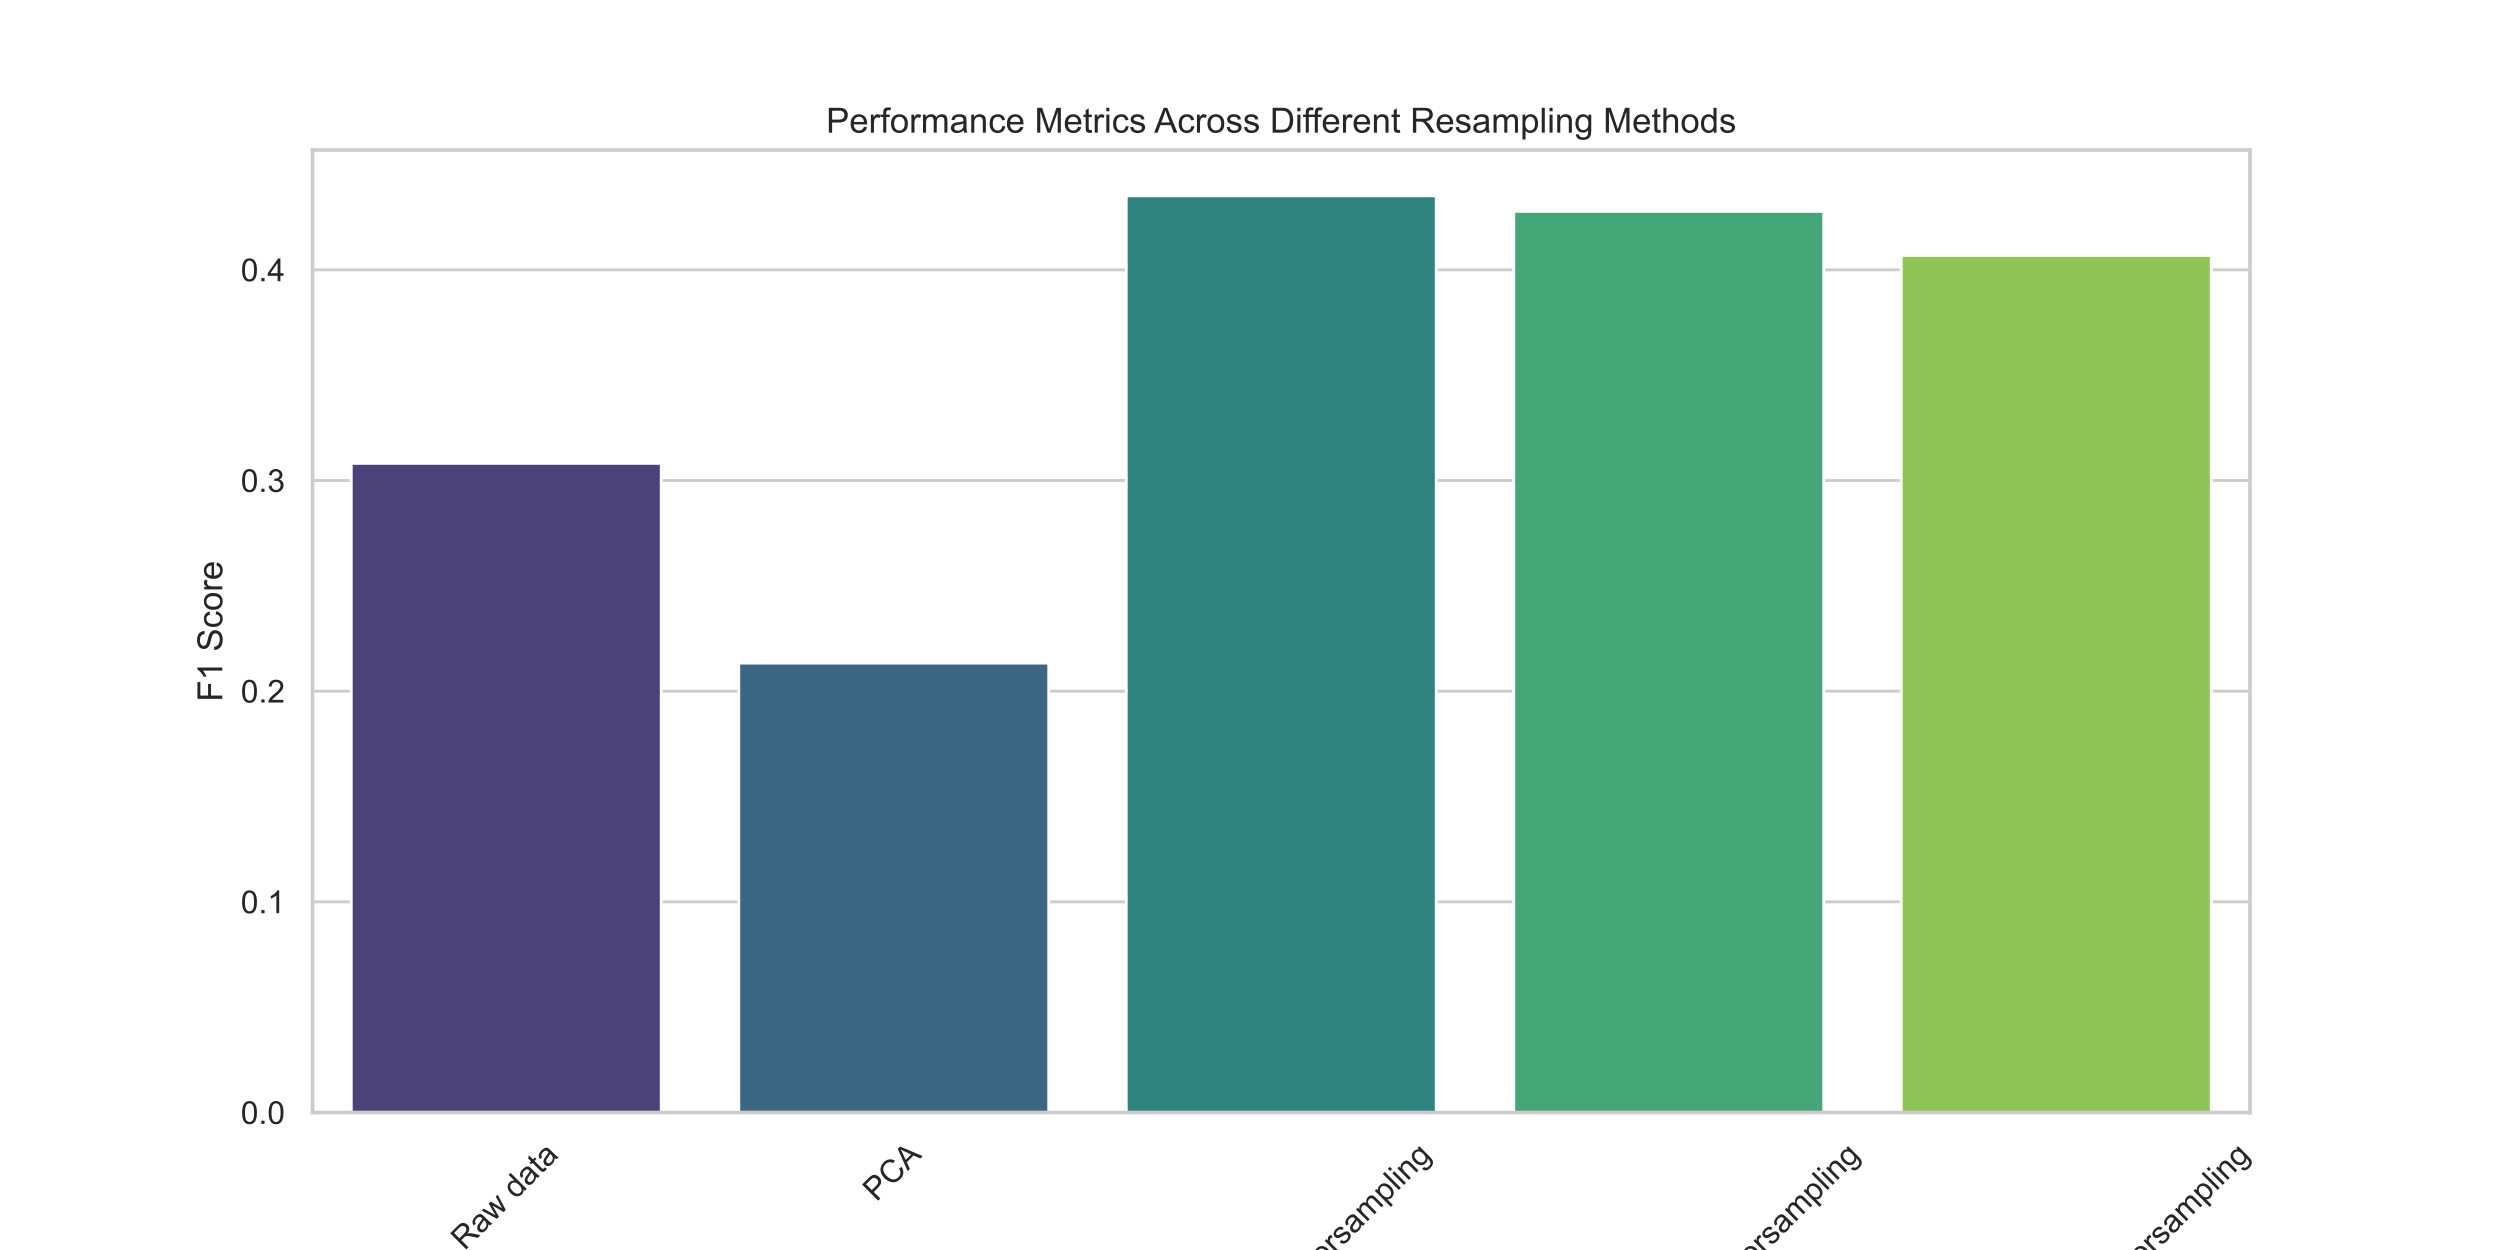
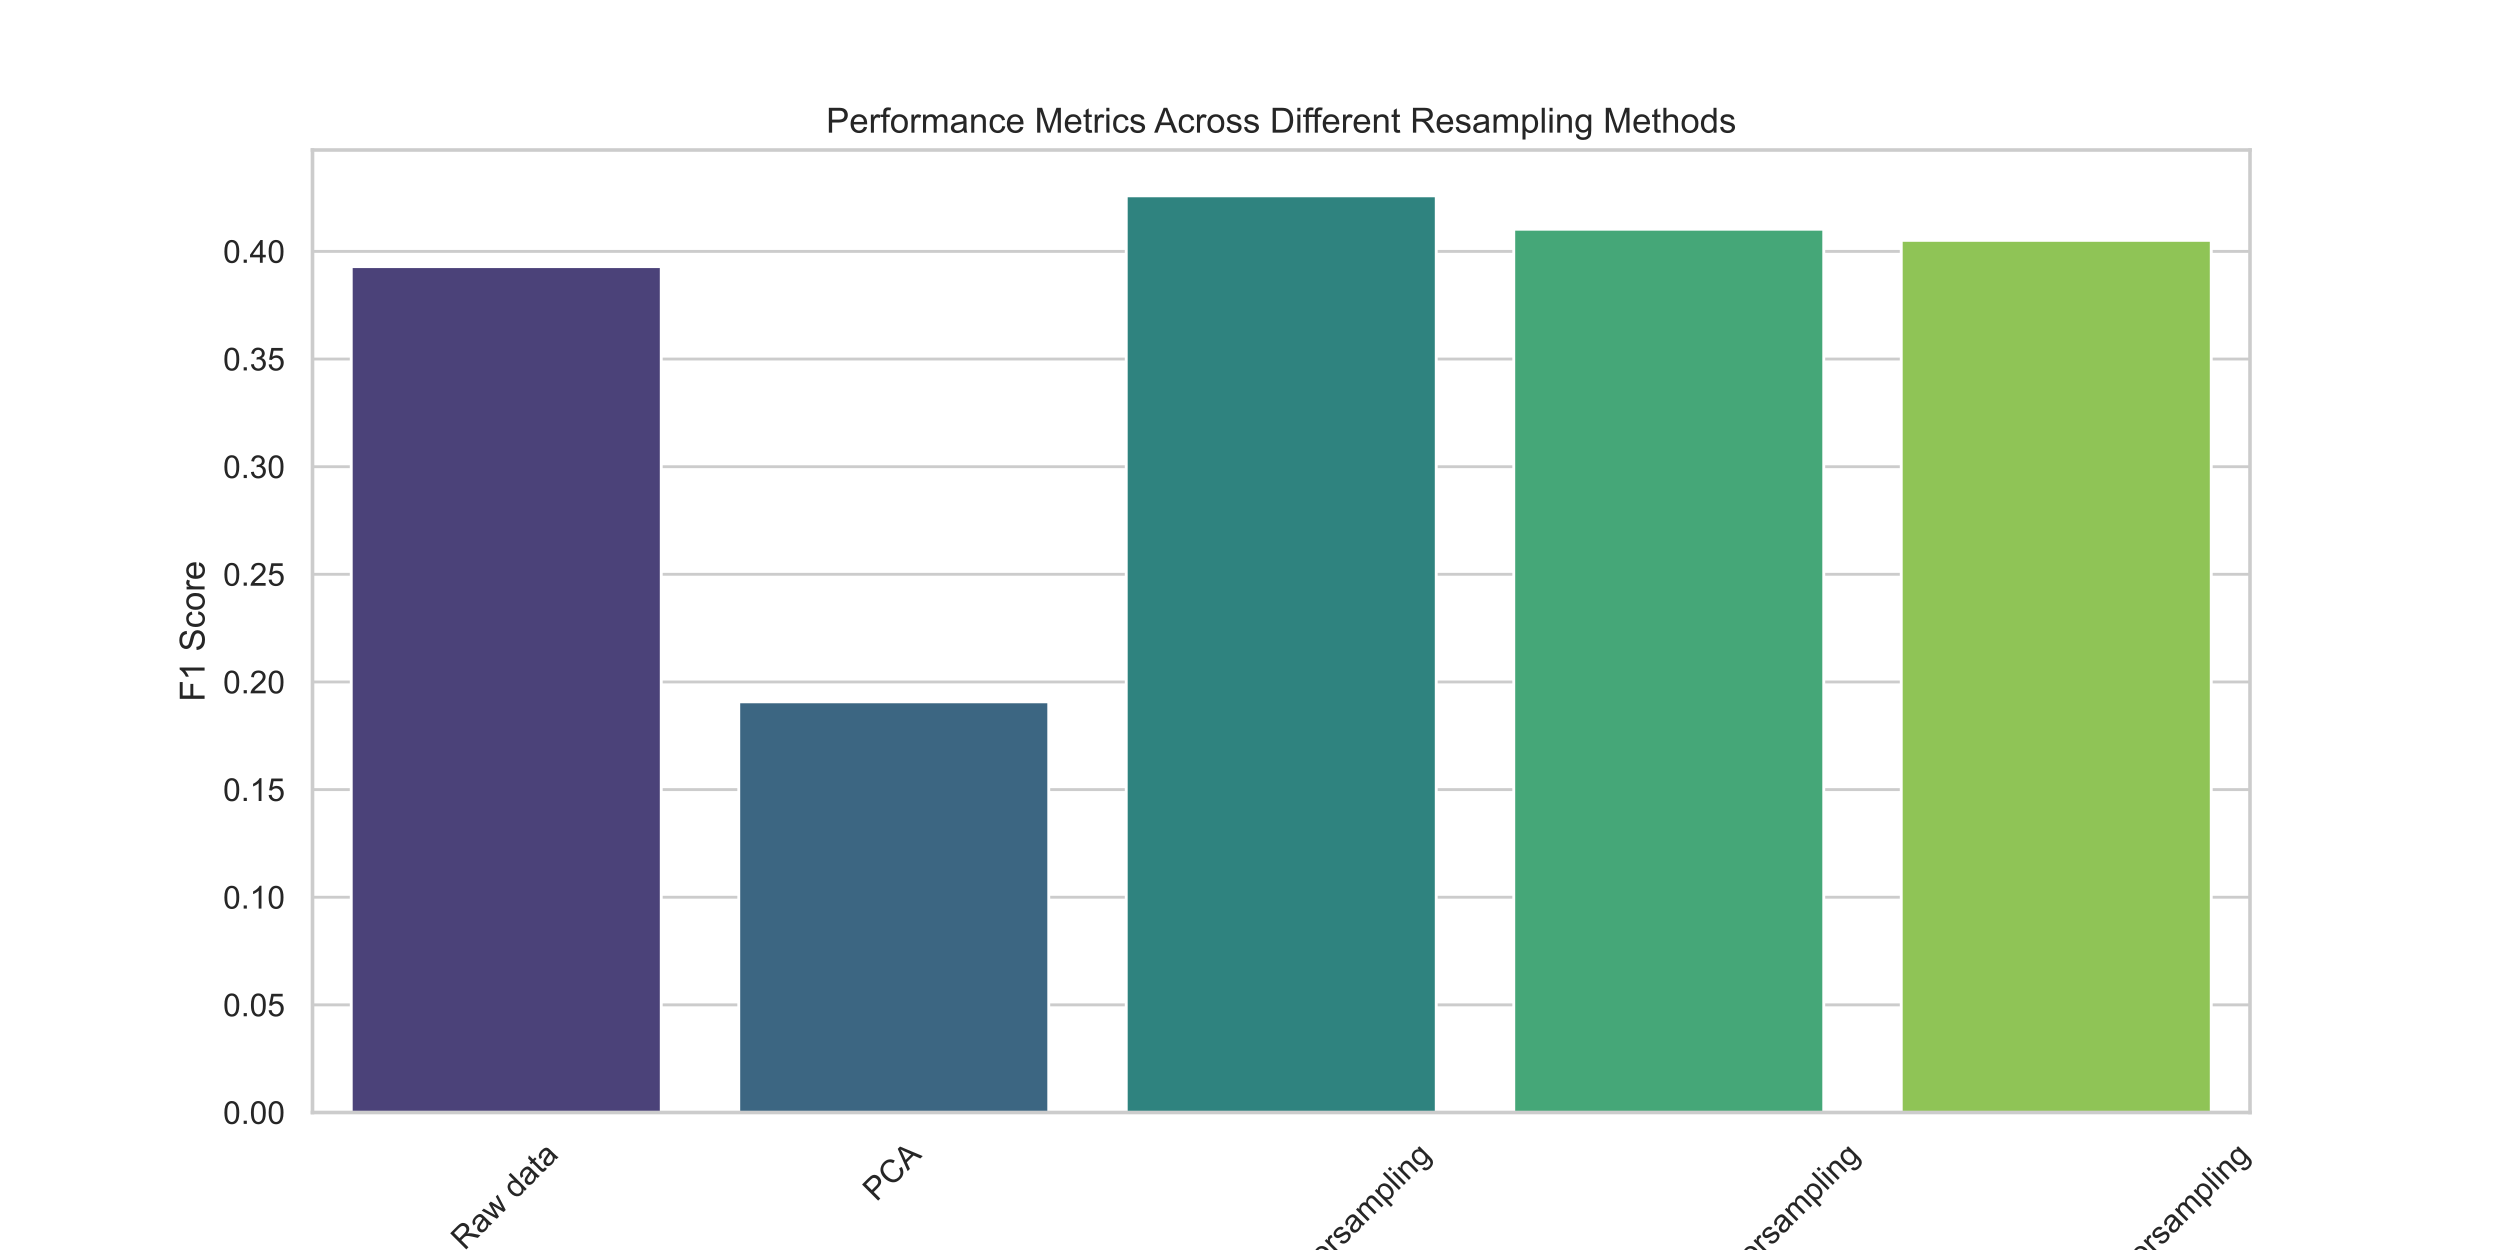
<svg xmlns="http://www.w3.org/2000/svg" xmlns:xlink="http://www.w3.org/1999/xlink" width="864pt" height="432pt" viewBox="0 0 864 432" version="1.1">
  <defs>
    <style type="text/css">*{stroke-linejoin: round; stroke-linecap: butt}</style>
  </defs>
  <g id="figure_1">
    <g id="patch_1">
      <path d="M 0 432  L 864 432  L 864 0  L 0 0  z " style="fill: #ffffff" />
    </g>
    <g id="axes_1">
      <g id="patch_2">
        <path d="M 108 384.48  L 777.6 384.48  L 777.6 51.84  L 108 51.84  z " style="fill: #ffffff" />
      </g>
      <g id="matplotlib.axis_1">
        <g id="xtick_1">
          <g id="text_1">
            <g style="fill: #262626" transform="translate(160.5418 432.4054) rotate(-45) scale(0.11 -0.11)">
              <defs>
                <path id="ArialMT-52" d="M 503 0  L 503 4581  L 2534 4581  Q 3147 4581 3465 4457  Q 3784 4334 3975 4021  Q 4166 3709 4166 3331  Q 4166 2844 3850 2509  Q 3534 2175 2875 2084  Q 3116 1969 3241 1856  Q 3506 1613 3744 1247  L 4541 0  L 3778 0  L 3172 953  Q 2906 1366 2734 1584  Q 2563 1803 2427 1890  Q 2291 1978 2150 2013  Q 2047 2034 1813 2034  L 1109 2034  L 1109 0  L 503 0  z M 1109 2559  L 2413 2559  Q 2828 2559 3062 2645  Q 3297 2731 3419 2920  Q 3541 3109 3541 3331  Q 3541 3656 3305 3865  Q 3069 4075 2559 4075  L 1109 4075  L 1109 2559  z " transform="scale(0.015625)" />
                <path id="ArialMT-61" d="M 2588 409  Q 2275 144 1986 34  Q 1697 -75 1366 -75  Q 819 -75 525 192  Q 231 459 231 875  Q 231 1119 342 1320  Q 453 1522 633 1644  Q 813 1766 1038 1828  Q 1203 1872 1538 1913  Q 2219 1994 2541 2106  Q 2544 2222 2544 2253  Q 2544 2597 2384 2738  Q 2169 2928 1744 2928  Q 1347 2928 1158 2789  Q 969 2650 878 2297  L 328 2372  Q 403 2725 575 2942  Q 747 3159 1072 3276  Q 1397 3394 1825 3394  Q 2250 3394 2515 3294  Q 2781 3194 2906 3042  Q 3031 2891 3081 2659  Q 3109 2516 3109 2141  L 3109 1391  Q 3109 606 3145 398  Q 3181 191 3288 0  L 2700 0  Q 2613 175 2588 409  z M 2541 1666  Q 2234 1541 1622 1453  Q 1275 1403 1131 1340  Q 988 1278 909 1158  Q 831 1038 831 891  Q 831 666 1001 516  Q 1172 366 1500 366  Q 1825 366 2078 508  Q 2331 650 2450 897  Q 2541 1088 2541 1459  L 2541 1666  z " transform="scale(0.015625)" />
                <path id="ArialMT-77" d="M 1034 0  L 19 3319  L 600 3319  L 1128 1403  L 1325 691  Q 1338 744 1497 1375  L 2025 3319  L 2603 3319  L 3100 1394  L 3266 759  L 3456 1400  L 4025 3319  L 4572 3319  L 3534 0  L 2950 0  L 2422 1988  L 2294 2553  L 1622 0  L 1034 0  z " transform="scale(0.015625)" />
                <path id="ArialMT-20" transform="scale(0.015625)" />
                <path id="ArialMT-64" d="M 2575 0  L 2575 419  Q 2259 -75 1647 -75  Q 1250 -75 917 144  Q 584 363 401 755  Q 219 1147 219 1656  Q 219 2153 384 2558  Q 550 2963 881 3178  Q 1213 3394 1622 3394  Q 1922 3394 2156 3267  Q 2391 3141 2538 2938  L 2538 4581  L 3097 4581  L 3097 0  L 2575 0  z M 797 1656  Q 797 1019 1065 703  Q 1334 388 1700 388  Q 2069 388 2326 689  Q 2584 991 2584 1609  Q 2584 2291 2321 2609  Q 2059 2928 1675 2928  Q 1300 2928 1048 2622  Q 797 2316 797 1656  z " transform="scale(0.015625)" />
                <path id="ArialMT-74" d="M 1650 503  L 1731 6  Q 1494 -44 1306 -44  Q 1000 -44 831 53  Q 663 150 594 308  Q 525 466 525 972  L 525 2881  L 113 2881  L 113 3319  L 525 3319  L 525 4141  L 1084 4478  L 1084 3319  L 1650 3319  L 1650 2881  L 1084 2881  L 1084 941  Q 1084 700 1114 631  Q 1144 563 1211 522  Q 1278 481 1403 481  Q 1497 481 1650 503  z " transform="scale(0.015625)" />
              </defs>
              <use xlink:href="#ArialMT-52" />
              <use xlink:href="#ArialMT-61" x="72.217" />
              <use xlink:href="#ArialMT-77" x="127.832" />
              <use xlink:href="#ArialMT-20" x="200.049" />
              <use xlink:href="#ArialMT-64" x="227.832" />
              <use xlink:href="#ArialMT-61" x="283.447" />
              <use xlink:href="#ArialMT-74" x="339.062" />
              <use xlink:href="#ArialMT-61" x="366.846" />
            </g>
          </g>
        </g>
        <g id="xtick_2">
          <g id="text_2">
            <g style="fill: #262626" transform="translate(302.8938 415.5413) rotate(-45) scale(0.11 -0.11)">
              <defs>
                <path id="ArialMT-50" d="M 494 0  L 494 4581  L 2222 4581  Q 2678 4581 2919 4538  Q 3256 4481 3484 4323  Q 3713 4166 3852 3881  Q 3991 3597 3991 3256  Q 3991 2672 3619 2267  Q 3247 1863 2275 1863  L 1100 1863  L 1100 0  L 494 0  z M 1100 2403  L 2284 2403  Q 2872 2403 3119 2622  Q 3366 2841 3366 3238  Q 3366 3525 3220 3729  Q 3075 3934 2838 4000  Q 2684 4041 2272 4041  L 1100 4041  L 1100 2403  z " transform="scale(0.015625)" />
                <path id="ArialMT-43" d="M 3763 1606  L 4369 1453  Q 4178 706 3683 314  Q 3188 -78 2472 -78  Q 1731 -78 1267 223  Q 803 525 561 1097  Q 319 1669 319 2325  Q 319 3041 592 3573  Q 866 4106 1370 4382  Q 1875 4659 2481 4659  Q 3169 4659 3637 4309  Q 4106 3959 4291 3325  L 3694 3184  Q 3534 3684 3231 3912  Q 2928 4141 2469 4141  Q 1941 4141 1586 3887  Q 1231 3634 1087 3207  Q 944 2781 944 2328  Q 944 1744 1114 1308  Q 1284 872 1643 656  Q 2003 441 2422 441  Q 2931 441 3284 734  Q 3638 1028 3763 1606  z " transform="scale(0.015625)" />
                <path id="ArialMT-41" d="M -9 0  L 1750 4581  L 2403 4581  L 4278 0  L 3588 0  L 3053 1388  L 1138 1388  L 634 0  L -9 0  z M 1313 1881  L 2866 1881  L 2388 3150  Q 2169 3728 2063 4100  Q 1975 3659 1816 3225  L 1313 1881  z " transform="scale(0.015625)" />
              </defs>
              <use xlink:href="#ArialMT-50" />
              <use xlink:href="#ArialMT-43" x="66.699" />
              <use xlink:href="#ArialMT-41" x="138.916" />
            </g>
          </g>
        </g>
        <g id="xtick_3">
          <g id="text_3">
            <g style="fill: #262626" transform="translate(394.5632 500.1509) rotate(-45) scale(0.11 -0.11)">
              <defs>
                <path id="ArialMT-2b" d="M 1603 741  L 1603 1997  L 356 1997  L 356 2522  L 1603 2522  L 1603 3769  L 2134 3769  L 2134 2522  L 3381 2522  L 3381 1997  L 2134 1997  L 2134 741  L 1603 741  z " transform="scale(0.015625)" />
                <path id="ArialMT-53" d="M 288 1472  L 859 1522  Q 900 1178 1048 958  Q 1197 738 1509 602  Q 1822 466 2213 466  Q 2559 466 2825 569  Q 3091 672 3220 851  Q 3350 1031 3350 1244  Q 3350 1459 3225 1620  Q 3100 1781 2813 1891  Q 2628 1963 1997 2114  Q 1366 2266 1113 2400  Q 784 2572 623 2826  Q 463 3081 463 3397  Q 463 3744 659 4045  Q 856 4347 1234 4503  Q 1613 4659 2075 4659  Q 2584 4659 2973 4495  Q 3363 4331 3572 4012  Q 3781 3694 3797 3291  L 3216 3247  Q 3169 3681 2898 3903  Q 2628 4125 2100 4125  Q 1550 4125 1298 3923  Q 1047 3722 1047 3438  Q 1047 3191 1225 3031  Q 1400 2872 2139 2705  Q 2878 2538 3153 2413  Q 3553 2228 3743 1945  Q 3934 1663 3934 1294  Q 3934 928 3725 604  Q 3516 281 3123 101  Q 2731 -78 2241 -78  Q 1619 -78 1198 103  Q 778 284 539 648  Q 300 1013 288 1472  z " transform="scale(0.015625)" />
                <path id="ArialMT-4d" d="M 475 0  L 475 4581  L 1388 4581  L 2472 1338  Q 2622 884 2691 659  Q 2769 909 2934 1394  L 4031 4581  L 4847 4581  L 4847 0  L 4263 0  L 4263 3834  L 2931 0  L 2384 0  L 1059 3900  L 1059 0  L 475 0  z " transform="scale(0.015625)" />
                <path id="ArialMT-4f" d="M 309 2231  Q 309 3372 921 4017  Q 1534 4663 2503 4663  Q 3138 4663 3647 4359  Q 4156 4056 4423 3514  Q 4691 2972 4691 2284  Q 4691 1588 4409 1038  Q 4128 488 3612 205  Q 3097 -78 2500 -78  Q 1853 -78 1343 234  Q 834 547 571 1087  Q 309 1628 309 2231  z M 934 2222  Q 934 1394 1379 917  Q 1825 441 2497 441  Q 3181 441 3623 922  Q 4066 1403 4066 2288  Q 4066 2847 3877 3264  Q 3688 3681 3323 3911  Q 2959 4141 2506 4141  Q 1863 4141 1398 3698  Q 934 3256 934 2222  z " transform="scale(0.015625)" />
                <path id="ArialMT-54" d="M 1659 0  L 1659 4041  L 150 4041  L 150 4581  L 3781 4581  L 3781 4041  L 2266 4041  L 2266 0  L 1659 0  z " transform="scale(0.015625)" />
                <path id="ArialMT-45" d="M 506 0  L 506 4581  L 3819 4581  L 3819 4041  L 1113 4041  L 1113 2638  L 3647 2638  L 3647 2100  L 1113 2100  L 1113 541  L 3925 541  L 3925 0  L 506 0  z " transform="scale(0.015625)" />
                <path id="ArialMT-6f" d="M 213 1659  Q 213 2581 725 3025  Q 1153 3394 1769 3394  Q 2453 3394 2887 2945  Q 3322 2497 3322 1706  Q 3322 1066 3130 698  Q 2938 331 2570 128  Q 2203 -75 1769 -75  Q 1072 -75 642 372  Q 213 819 213 1659  z M 791 1659  Q 791 1022 1069 705  Q 1347 388 1769 388  Q 2188 388 2466 706  Q 2744 1025 2744 1678  Q 2744 2294 2464 2611  Q 2184 2928 1769 2928  Q 1347 2928 1069 2612  Q 791 2297 791 1659  z " transform="scale(0.015625)" />
                <path id="ArialMT-76" d="M 1344 0  L 81 3319  L 675 3319  L 1388 1331  Q 1503 1009 1600 663  Q 1675 925 1809 1294  L 2547 3319  L 3125 3319  L 1869 0  L 1344 0  z " transform="scale(0.015625)" />
                <path id="ArialMT-65" d="M 2694 1069  L 3275 997  Q 3138 488 2766 206  Q 2394 -75 1816 -75  Q 1088 -75 661 373  Q 234 822 234 1631  Q 234 2469 665 2931  Q 1097 3394 1784 3394  Q 2450 3394 2872 2941  Q 3294 2488 3294 1666  Q 3294 1616 3291 1516  L 816 1516  Q 847 969 1125 678  Q 1403 388 1819 388  Q 2128 388 2347 550  Q 2566 713 2694 1069  z M 847 1978  L 2700 1978  Q 2663 2397 2488 2606  Q 2219 2931 1791 2931  Q 1403 2931 1139 2672  Q 875 2413 847 1978  z " transform="scale(0.015625)" />
                <path id="ArialMT-72" d="M 416 0  L 416 3319  L 922 3319  L 922 2816  Q 1116 3169 1280 3281  Q 1444 3394 1641 3394  Q 1925 3394 2219 3213  L 2025 2691  Q 1819 2813 1613 2813  Q 1428 2813 1281 2702  Q 1134 2591 1072 2394  Q 978 2094 978 1738  L 978 0  L 416 0  z " transform="scale(0.015625)" />
                <path id="ArialMT-73" d="M 197 991  L 753 1078  Q 800 744 1014 566  Q 1228 388 1613 388  Q 2000 388 2187 545  Q 2375 703 2375 916  Q 2375 1106 2209 1216  Q 2094 1291 1634 1406  Q 1016 1563 777 1677  Q 538 1791 414 1992  Q 291 2194 291 2438  Q 291 2659 392 2848  Q 494 3038 669 3163  Q 800 3259 1026 3326  Q 1253 3394 1513 3394  Q 1903 3394 2198 3281  Q 2494 3169 2634 2976  Q 2775 2784 2828 2463  L 2278 2388  Q 2241 2644 2061 2787  Q 1881 2931 1553 2931  Q 1166 2931 1000 2803  Q 834 2675 834 2503  Q 834 2394 903 2306  Q 972 2216 1119 2156  Q 1203 2125 1616 2013  Q 2213 1853 2448 1751  Q 2684 1650 2818 1456  Q 2953 1263 2953 975  Q 2953 694 2789 445  Q 2625 197 2315 61  Q 2006 -75 1616 -75  Q 969 -75 630 194  Q 291 463 197 991  z " transform="scale(0.015625)" />
                <path id="ArialMT-6d" d="M 422 0  L 422 3319  L 925 3319  L 925 2853  Q 1081 3097 1340 3245  Q 1600 3394 1931 3394  Q 2300 3394 2536 3241  Q 2772 3088 2869 2813  Q 3263 3394 3894 3394  Q 4388 3394 4653 3120  Q 4919 2847 4919 2278  L 4919 0  L 4359 0  L 4359 2091  Q 4359 2428 4304 2576  Q 4250 2725 4106 2815  Q 3963 2906 3769 2906  Q 3419 2906 3187 2673  Q 2956 2441 2956 1928  L 2956 0  L 2394 0  L 2394 2156  Q 2394 2531 2256 2718  Q 2119 2906 1806 2906  Q 1569 2906 1367 2781  Q 1166 2656 1075 2415  Q 984 2175 984 1722  L 984 0  L 422 0  z " transform="scale(0.015625)" />
                <path id="ArialMT-70" d="M 422 -1272  L 422 3319  L 934 3319  L 934 2888  Q 1116 3141 1344 3267  Q 1572 3394 1897 3394  Q 2322 3394 2647 3175  Q 2972 2956 3137 2557  Q 3303 2159 3303 1684  Q 3303 1175 3120 767  Q 2938 359 2589 142  Q 2241 -75 1856 -75  Q 1575 -75 1351 44  Q 1128 163 984 344  L 984 -1272  L 422 -1272  z M 931 1641  Q 931 1000 1190 694  Q 1450 388 1819 388  Q 2194 388 2461 705  Q 2728 1022 2728 1688  Q 2728 2322 2467 2637  Q 2206 2953 1844 2953  Q 1484 2953 1207 2617  Q 931 2281 931 1641  z " transform="scale(0.015625)" />
                <path id="ArialMT-6c" d="M 409 0  L 409 4581  L 972 4581  L 972 0  L 409 0  z " transform="scale(0.015625)" />
                <path id="ArialMT-69" d="M 425 3934  L 425 4581  L 988 4581  L 988 3934  L 425 3934  z M 425 0  L 425 3319  L 988 3319  L 988 0  L 425 0  z " transform="scale(0.015625)" />
                <path id="ArialMT-6e" d="M 422 0  L 422 3319  L 928 3319  L 928 2847  Q 1294 3394 1984 3394  Q 2284 3394 2536 3286  Q 2788 3178 2913 3003  Q 3038 2828 3088 2588  Q 3119 2431 3119 2041  L 3119 0  L 2556 0  L 2556 2019  Q 2556 2363 2490 2533  Q 2425 2703 2258 2804  Q 2091 2906 1866 2906  Q 1506 2906 1245 2678  Q 984 2450 984 1813  L 984 0  L 422 0  z " transform="scale(0.015625)" />
                <path id="ArialMT-67" d="M 319 -275  L 866 -356  Q 900 -609 1056 -725  Q 1266 -881 1628 -881  Q 2019 -881 2231 -725  Q 2444 -569 2519 -288  Q 2563 -116 2559 434  Q 2191 0 1641 0  Q 956 0 581 494  Q 206 988 206 1678  Q 206 2153 378 2554  Q 550 2956 876 3175  Q 1203 3394 1644 3394  Q 2231 3394 2613 2919  L 2613 3319  L 3131 3319  L 3131 450  Q 3131 -325 2973 -648  Q 2816 -972 2473 -1159  Q 2131 -1347 1631 -1347  Q 1038 -1347 672 -1080  Q 306 -813 319 -275  z M 784 1719  Q 784 1066 1043 766  Q 1303 466 1694 466  Q 2081 466 2343 764  Q 2606 1063 2606 1700  Q 2606 2309 2336 2618  Q 2066 2928 1684 2928  Q 1309 2928 1046 2623  Q 784 2319 784 1719  z " transform="scale(0.015625)" />
              </defs>
              <use xlink:href="#ArialMT-50" />
              <use xlink:href="#ArialMT-43" x="66.699" />
              <use xlink:href="#ArialMT-41" x="138.916" />
              <use xlink:href="#ArialMT-20" x="200.115" />
              <use xlink:href="#ArialMT-2b" x="227.898" />
              <use xlink:href="#ArialMT-20" x="286.297" />
              <use xlink:href="#ArialMT-53" x="314.08" />
              <use xlink:href="#ArialMT-4d" x="380.779" />
              <use xlink:href="#ArialMT-4f" x="464.08" />
              <use xlink:href="#ArialMT-54" x="541.863" />
              <use xlink:href="#ArialMT-45" x="602.947" />
              <use xlink:href="#ArialMT-20" x="669.646" />
              <use xlink:href="#ArialMT-6f" x="697.43" />
              <use xlink:href="#ArialMT-76" x="753.045" />
              <use xlink:href="#ArialMT-65" x="803.045" />
              <use xlink:href="#ArialMT-72" x="858.66" />
              <use xlink:href="#ArialMT-73" x="891.961" />
              <use xlink:href="#ArialMT-61" x="941.961" />
              <use xlink:href="#ArialMT-6d" x="997.576" />
              <use xlink:href="#ArialMT-70" x="1080.877" />
              <use xlink:href="#ArialMT-6c" x="1136.492" />
              <use xlink:href="#ArialMT-69" x="1158.709" />
              <use xlink:href="#ArialMT-6e" x="1180.926" />
              <use xlink:href="#ArialMT-67" x="1236.541" />
            </g>
          </g>
        </g>
        <g id="xtick_4">
          <g id="text_4">
            <g style="fill: #262626" transform="translate(514.2169 528.6834) rotate(-45) scale(0.11 -0.11)">
              <defs>
                <path id="ArialMT-4b" d="M 469 0  L 469 4581  L 1075 4581  L 1075 2309  L 3350 4581  L 4172 4581  L 2250 2725  L 4256 0  L 3456 0  L 1825 2319  L 1075 1588  L 1075 0  L 469 0  z " transform="scale(0.015625)" />
              </defs>
              <use xlink:href="#ArialMT-50" />
              <use xlink:href="#ArialMT-43" x="66.699" />
              <use xlink:href="#ArialMT-41" x="138.916" />
              <use xlink:href="#ArialMT-20" x="200.115" />
              <use xlink:href="#ArialMT-2b" x="227.898" />
              <use xlink:href="#ArialMT-20" x="286.297" />
              <use xlink:href="#ArialMT-4b" x="314.08" />
              <use xlink:href="#ArialMT-4d" x="380.779" />
              <use xlink:href="#ArialMT-65" x="464.08" />
              <use xlink:href="#ArialMT-61" x="519.695" />
              <use xlink:href="#ArialMT-6e" x="575.311" />
              <use xlink:href="#ArialMT-73" x="630.926" />
              <use xlink:href="#ArialMT-53" x="680.926" />
              <use xlink:href="#ArialMT-4d" x="747.625" />
              <use xlink:href="#ArialMT-4f" x="830.926" />
              <use xlink:href="#ArialMT-54" x="908.709" />
              <use xlink:href="#ArialMT-45" x="969.793" />
              <use xlink:href="#ArialMT-20" x="1036.492" />
              <use xlink:href="#ArialMT-6f" x="1064.275" />
              <use xlink:href="#ArialMT-76" x="1119.891" />
              <use xlink:href="#ArialMT-65" x="1169.891" />
              <use xlink:href="#ArialMT-72" x="1225.506" />
              <use xlink:href="#ArialMT-73" x="1258.807" />
              <use xlink:href="#ArialMT-61" x="1308.807" />
              <use xlink:href="#ArialMT-6d" x="1364.422" />
              <use xlink:href="#ArialMT-70" x="1447.723" />
              <use xlink:href="#ArialMT-6c" x="1503.338" />
              <use xlink:href="#ArialMT-69" x="1525.555" />
              <use xlink:href="#ArialMT-6e" x="1547.771" />
              <use xlink:href="#ArialMT-67" x="1603.387" />
            </g>
          </g>
        </g>
        <g id="xtick_5">
          <g id="text_5">
            <g style="fill: #262626" transform="translate(647.2673 530.4128) rotate(-45) scale(0.11 -0.11)">
              <defs>
                <path id="ArialMT-75" d="M 2597 0  L 2597 488  Q 2209 -75 1544 -75  Q 1250 -75 995 37  Q 741 150 617 320  Q 494 491 444 738  Q 409 903 409 1263  L 409 3319  L 972 3319  L 972 1478  Q 972 1038 1006 884  Q 1059 663 1231 536  Q 1403 409 1656 409  Q 1909 409 2131 539  Q 2353 669 2445 892  Q 2538 1116 2538 1541  L 2538 3319  L 3100 3319  L 3100 0  L 2597 0  z " transform="scale(0.015625)" />
              </defs>
              <use xlink:href="#ArialMT-50" />
              <use xlink:href="#ArialMT-43" x="66.699" />
              <use xlink:href="#ArialMT-41" x="138.916" />
              <use xlink:href="#ArialMT-20" x="200.115" />
              <use xlink:href="#ArialMT-2b" x="227.898" />
              <use xlink:href="#ArialMT-20" x="286.297" />
              <use xlink:href="#ArialMT-43" x="314.08" />
              <use xlink:href="#ArialMT-6c" x="386.297" />
              <use xlink:href="#ArialMT-75" x="408.514" />
              <use xlink:href="#ArialMT-73" x="464.129" />
              <use xlink:href="#ArialMT-74" x="514.129" />
              <use xlink:href="#ArialMT-65" x="541.912" />
              <use xlink:href="#ArialMT-72" x="597.527" />
              <use xlink:href="#ArialMT-43" x="630.828" />
              <use xlink:href="#ArialMT-65" x="703.045" />
              <use xlink:href="#ArialMT-6e" x="758.66" />
              <use xlink:href="#ArialMT-74" x="814.275" />
              <use xlink:href="#ArialMT-72" x="842.059" />
              <use xlink:href="#ArialMT-6f" x="875.359" />
              <use xlink:href="#ArialMT-69" x="930.975" />
              <use xlink:href="#ArialMT-64" x="953.191" />
              <use xlink:href="#ArialMT-73" x="1008.807" />
              <use xlink:href="#ArialMT-20" x="1058.807" />
              <use xlink:href="#ArialMT-6f" x="1086.59" />
              <use xlink:href="#ArialMT-76" x="1142.205" />
              <use xlink:href="#ArialMT-65" x="1192.205" />
              <use xlink:href="#ArialMT-72" x="1247.82" />
              <use xlink:href="#ArialMT-73" x="1281.121" />
              <use xlink:href="#ArialMT-61" x="1331.121" />
              <use xlink:href="#ArialMT-6d" x="1386.736" />
              <use xlink:href="#ArialMT-70" x="1470.037" />
              <use xlink:href="#ArialMT-6c" x="1525.652" />
              <use xlink:href="#ArialMT-69" x="1547.869" />
              <use xlink:href="#ArialMT-6e" x="1570.086" />
              <use xlink:href="#ArialMT-67" x="1625.701" />
            </g>
          </g>
        </g>
        <g id="text_6">
          <g style="fill: #262626" transform="translate(428.4572 544.6393) scale(0.12 -0.12)">
            <defs>
              <path id="ArialMT-4e" d="M 488 0  L 488 4581  L 1109 4581  L 3516 984  L 3516 4581  L 4097 4581  L 4097 0  L 3475 0  L 1069 3600  L 1069 0  L 488 0  z " transform="scale(0.015625)" />
            </defs>
            <use xlink:href="#ArialMT-4e" />
            <use xlink:href="#ArialMT-6f" x="72.217" />
            <use xlink:href="#ArialMT-6e" x="127.832" />
            <use xlink:href="#ArialMT-65" x="183.447" />
          </g>
        </g>
      </g>
      <g id="matplotlib.axis_2">
        <g id="ytick_1">
          <g id="line2d_1">
-             <path d="M 108 384.48  L 777.6 384.48  " clip-path="url(#p88fecc8671)" style="fill: none; stroke: #cccccc; stroke-linecap: round" />
+             <path d="M 108 384.48  L 777.6 384.48  " clip-path="url(#p870c32fe12)" style="fill: none; stroke: #cccccc; stroke-linecap: round" />
          </g>
          <g id="text_7">
-             <g style="fill: #262626" transform="translate(83.21 388.4168) scale(0.11 -0.11)">
+             <g style="fill: #262626" transform="translate(77.09297 388.4168) scale(0.11 -0.11)">
              <defs>
                <path id="ArialMT-30" d="M 266 2259  Q 266 3072 433 3567  Q 600 4063 929 4331  Q 1259 4600 1759 4600  Q 2128 4600 2406 4451  Q 2684 4303 2865 4023  Q 3047 3744 3150 3342  Q 3253 2941 3253 2259  Q 3253 1453 3087 958  Q 2922 463 2592 192  Q 2263 -78 1759 -78  Q 1097 -78 719 397  Q 266 969 266 2259  z M 844 2259  Q 844 1131 1108 757  Q 1372 384 1759 384  Q 2147 384 2411 759  Q 2675 1134 2675 2259  Q 2675 3391 2411 3762  Q 2147 4134 1753 4134  Q 1366 4134 1134 3806  Q 844 3388 844 2259  z " transform="scale(0.015625)" />
                <path id="ArialMT-2e" d="M 581 0  L 581 641  L 1222 641  L 1222 0  L 581 0  z " transform="scale(0.015625)" />
              </defs>
              <use xlink:href="#ArialMT-30" />
              <use xlink:href="#ArialMT-2e" x="55.615" />
              <use xlink:href="#ArialMT-30" x="83.398" />
+               <use xlink:href="#ArialMT-30" x="139.014" />
            </g>
          </g>
        </g>
        <g id="ytick_2">
          <g id="line2d_2">
-             <path d="M 108 311.674  L 777.6 311.674  " clip-path="url(#p88fecc8671)" style="fill: none; stroke: #cccccc; stroke-linecap: round" />
+             <path d="M 108 347.281  L 777.6 347.281  " clip-path="url(#p870c32fe12)" style="fill: none; stroke: #cccccc; stroke-linecap: round" />
          </g>
          <g id="text_8">
-             <g style="fill: #262626" transform="translate(83.21 315.6107) scale(0.11 -0.11)">
-               <defs>
-                 <path id="ArialMT-31" d="M 2384 0  L 1822 0  L 1822 3584  Q 1619 3391 1289 3197  Q 959 3003 697 2906  L 697 3450  Q 1169 3672 1522 3987  Q 1875 4303 2022 4600  L 2384 4600  L 2384 0  z " transform="scale(0.015625)" />
-               </defs>
-               <use xlink:href="#ArialMT-30" />
-               <use xlink:href="#ArialMT-2e" x="55.615" />
-               <use xlink:href="#ArialMT-31" x="83.398" />
+             <g style="fill: #262626" transform="translate(77.09297 351.2177) scale(0.11 -0.11)">
+               <defs>
+                 <path id="ArialMT-35" d="M 266 1200  L 856 1250  Q 922 819 1161 601  Q 1400 384 1738 384  Q 2144 384 2425 690  Q 2706 997 2706 1503  Q 2706 1984 2436 2262  Q 2166 2541 1728 2541  Q 1456 2541 1237 2417  Q 1019 2294 894 2097  L 366 2166  L 809 4519  L 3088 4519  L 3088 3981  L 1259 3981  L 1013 2750  Q 1425 3038 1878 3038  Q 2478 3038 2890 2622  Q 3303 2206 3303 1553  Q 3303 931 2941 478  Q 2500 -78 1738 -78  Q 1113 -78 717 272  Q 322 622 266 1200  z " transform="scale(0.015625)" />
+               </defs>
+               <use xlink:href="#ArialMT-30" />
+               <use xlink:href="#ArialMT-2e" x="55.615" />
+               <use xlink:href="#ArialMT-30" x="83.398" />
+               <use xlink:href="#ArialMT-35" x="139.014" />
            </g>
          </g>
        </g>
        <g id="ytick_3">
          <g id="line2d_3">
-             <path d="M 108 238.868  L 777.6 238.868  " clip-path="url(#p88fecc8671)" style="fill: none; stroke: #cccccc; stroke-linecap: round" />
+             <path d="M 108 310.082  L 777.6 310.082  " clip-path="url(#p870c32fe12)" style="fill: none; stroke: #cccccc; stroke-linecap: round" />
          </g>
          <g id="text_9">
-             <g style="fill: #262626" transform="translate(83.21 242.8045) scale(0.11 -0.11)">
-               <defs>
-                 <path id="ArialMT-32" d="M 3222 541  L 3222 0  L 194 0  Q 188 203 259 391  Q 375 700 629 1000  Q 884 1300 1366 1694  Q 2113 2306 2375 2664  Q 2638 3022 2638 3341  Q 2638 3675 2398 3904  Q 2159 4134 1775 4134  Q 1369 4134 1125 3890  Q 881 3647 878 3216  L 300 3275  Q 359 3922 746 4261  Q 1134 4600 1788 4600  Q 2447 4600 2831 4234  Q 3216 3869 3216 3328  Q 3216 3053 3103 2787  Q 2991 2522 2730 2228  Q 2469 1934 1863 1422  Q 1356 997 1212 845  Q 1069 694 975 541  L 3222 541  z " transform="scale(0.015625)" />
-               </defs>
-               <use xlink:href="#ArialMT-30" />
-               <use xlink:href="#ArialMT-2e" x="55.615" />
-               <use xlink:href="#ArialMT-32" x="83.398" />
+             <g style="fill: #262626" transform="translate(77.09297 314.0186) scale(0.11 -0.11)">
+               <defs>
+                 <path id="ArialMT-31" d="M 2384 0  L 1822 0  L 1822 3584  Q 1619 3391 1289 3197  Q 959 3003 697 2906  L 697 3450  Q 1169 3672 1522 3987  Q 1875 4303 2022 4600  L 2384 4600  L 2384 0  z " transform="scale(0.015625)" />
+               </defs>
+               <use xlink:href="#ArialMT-30" />
+               <use xlink:href="#ArialMT-2e" x="55.615" />
+               <use xlink:href="#ArialMT-31" x="83.398" />
+               <use xlink:href="#ArialMT-30" x="139.014" />
            </g>
          </g>
        </g>
        <g id="ytick_4">
          <g id="line2d_4">
-             <path d="M 108 166.062  L 777.6 166.062  " clip-path="url(#p88fecc8671)" style="fill: none; stroke: #cccccc; stroke-linecap: round" />
+             <path d="M 108 272.883  L 777.6 272.883  " clip-path="url(#p870c32fe12)" style="fill: none; stroke: #cccccc; stroke-linecap: round" />
          </g>
          <g id="text_10">
-             <g style="fill: #262626" transform="translate(83.21 169.9984) scale(0.11 -0.11)">
-               <defs>
-                 <path id="ArialMT-33" d="M 269 1209  L 831 1284  Q 928 806 1161 595  Q 1394 384 1728 384  Q 2125 384 2398 659  Q 2672 934 2672 1341  Q 2672 1728 2419 1979  Q 2166 2231 1775 2231  Q 1616 2231 1378 2169  L 1441 2663  Q 1497 2656 1531 2656  Q 1891 2656 2178 2843  Q 2466 3031 2466 3422  Q 2466 3731 2256 3934  Q 2047 4138 1716 4138  Q 1388 4138 1169 3931  Q 950 3725 888 3313  L 325 3413  Q 428 3978 793 4289  Q 1159 4600 1703 4600  Q 2078 4600 2393 4439  Q 2709 4278 2876 4000  Q 3044 3722 3044 3409  Q 3044 3113 2884 2869  Q 2725 2625 2413 2481  Q 2819 2388 3044 2092  Q 3269 1797 3269 1353  Q 3269 753 2831 336  Q 2394 -81 1725 -81  Q 1122 -81 723 278  Q 325 638 269 1209  z " transform="scale(0.015625)" />
-               </defs>
-               <use xlink:href="#ArialMT-30" />
-               <use xlink:href="#ArialMT-2e" x="55.615" />
-               <use xlink:href="#ArialMT-33" x="83.398" />
+             <g style="fill: #262626" transform="translate(77.09297 276.8195) scale(0.11 -0.11)">
+               <use xlink:href="#ArialMT-30" />
+               <use xlink:href="#ArialMT-2e" x="55.615" />
+               <use xlink:href="#ArialMT-31" x="83.398" />
+               <use xlink:href="#ArialMT-35" x="139.014" />
            </g>
          </g>
        </g>
        <g id="ytick_5">
          <g id="line2d_5">
-             <path d="M 108 93.255  L 777.6 93.255  " clip-path="url(#p88fecc8671)" style="fill: none; stroke: #cccccc; stroke-linecap: round" />
+             <path d="M 108 235.684  L 777.6 235.684  " clip-path="url(#p870c32fe12)" style="fill: none; stroke: #cccccc; stroke-linecap: round" />
          </g>
          <g id="text_11">
-             <g style="fill: #262626" transform="translate(83.21 97.19225) scale(0.11 -0.11)">
+             <g style="fill: #262626" transform="translate(77.09297 239.6203) scale(0.11 -0.11)">
+               <defs>
+                 <path id="ArialMT-32" d="M 3222 541  L 3222 0  L 194 0  Q 188 203 259 391  Q 375 700 629 1000  Q 884 1300 1366 1694  Q 2113 2306 2375 2664  Q 2638 3022 2638 3341  Q 2638 3675 2398 3904  Q 2159 4134 1775 4134  Q 1369 4134 1125 3890  Q 881 3647 878 3216  L 300 3275  Q 359 3922 746 4261  Q 1134 4600 1788 4600  Q 2447 4600 2831 4234  Q 3216 3869 3216 3328  Q 3216 3053 3103 2787  Q 2991 2522 2730 2228  Q 2469 1934 1863 1422  Q 1356 997 1212 845  Q 1069 694 975 541  L 3222 541  z " transform="scale(0.015625)" />
+               </defs>
+               <use xlink:href="#ArialMT-30" />
+               <use xlink:href="#ArialMT-2e" x="55.615" />
+               <use xlink:href="#ArialMT-32" x="83.398" />
+               <use xlink:href="#ArialMT-30" x="139.014" />
+             </g>
+           </g>
+         </g>
+         <g id="ytick_6">
+           <g id="line2d_6">
+             <path d="M 108 198.484  L 777.6 198.484  " clip-path="url(#p870c32fe12)" style="fill: none; stroke: #cccccc; stroke-linecap: round" />
+           </g>
+           <g id="text_12">
+             <g style="fill: #262626" transform="translate(77.09297 202.4212) scale(0.11 -0.11)">
+               <use xlink:href="#ArialMT-30" />
+               <use xlink:href="#ArialMT-2e" x="55.615" />
+               <use xlink:href="#ArialMT-32" x="83.398" />
+               <use xlink:href="#ArialMT-35" x="139.014" />
+             </g>
+           </g>
+         </g>
+         <g id="ytick_7">
+           <g id="line2d_7">
+             <path d="M 108 161.285  L 777.6 161.285  " clip-path="url(#p870c32fe12)" style="fill: none; stroke: #cccccc; stroke-linecap: round" />
+           </g>
+           <g id="text_13">
+             <g style="fill: #262626" transform="translate(77.09297 165.2221) scale(0.11 -0.11)">
+               <defs>
+                 <path id="ArialMT-33" d="M 269 1209  L 831 1284  Q 928 806 1161 595  Q 1394 384 1728 384  Q 2125 384 2398 659  Q 2672 934 2672 1341  Q 2672 1728 2419 1979  Q 2166 2231 1775 2231  Q 1616 2231 1378 2169  L 1441 2663  Q 1497 2656 1531 2656  Q 1891 2656 2178 2843  Q 2466 3031 2466 3422  Q 2466 3731 2256 3934  Q 2047 4138 1716 4138  Q 1388 4138 1169 3931  Q 950 3725 888 3313  L 325 3413  Q 428 3978 793 4289  Q 1159 4600 1703 4600  Q 2078 4600 2393 4439  Q 2709 4278 2876 4000  Q 3044 3722 3044 3409  Q 3044 3113 2884 2869  Q 2725 2625 2413 2481  Q 2819 2388 3044 2092  Q 3269 1797 3269 1353  Q 3269 753 2831 336  Q 2394 -81 1725 -81  Q 1122 -81 723 278  Q 325 638 269 1209  z " transform="scale(0.015625)" />
+               </defs>
+               <use xlink:href="#ArialMT-30" />
+               <use xlink:href="#ArialMT-2e" x="55.615" />
+               <use xlink:href="#ArialMT-33" x="83.398" />
+               <use xlink:href="#ArialMT-30" x="139.014" />
+             </g>
+           </g>
+         </g>
+         <g id="ytick_8">
+           <g id="line2d_8">
+             <path d="M 108 124.086  L 777.6 124.086  " clip-path="url(#p870c32fe12)" style="fill: none; stroke: #cccccc; stroke-linecap: round" />
+           </g>
+           <g id="text_14">
+             <g style="fill: #262626" transform="translate(77.09297 128.023) scale(0.11 -0.11)">
+               <use xlink:href="#ArialMT-30" />
+               <use xlink:href="#ArialMT-2e" x="55.615" />
+               <use xlink:href="#ArialMT-33" x="83.398" />
+               <use xlink:href="#ArialMT-35" x="139.014" />
+             </g>
+           </g>
+         </g>
+         <g id="ytick_9">
+           <g id="line2d_9">
+             <path d="M 108 86.887  L 777.6 86.887  " clip-path="url(#p870c32fe12)" style="fill: none; stroke: #cccccc; stroke-linecap: round" />
+           </g>
+           <g id="text_15">
+             <g style="fill: #262626" transform="translate(77.09297 90.82389) scale(0.11 -0.11)">
              <defs>
                <path id="ArialMT-34" d="M 2069 0  L 2069 1097  L 81 1097  L 81 1613  L 2172 4581  L 2631 4581  L 2631 1613  L 3250 1613  L 3250 1097  L 2631 1097  L 2631 0  L 2069 0  z M 2069 1613  L 2069 3678  L 634 1613  L 2069 1613  z " transform="scale(0.015625)" />
              </defs>
              <use xlink:href="#ArialMT-30" />
              <use xlink:href="#ArialMT-2e" x="55.615" />
              <use xlink:href="#ArialMT-34" x="83.398" />
-             </g>
-           </g>
-         </g>
-         <g id="text_12">
-           <g style="fill: #262626" transform="translate(76.825 242.5012) rotate(-90) scale(0.12 -0.12)">
+               <use xlink:href="#ArialMT-30" x="139.014" />
+             </g>
+           </g>
+         </g>
+         <g id="text_16">
+           <g style="fill: #262626" transform="translate(70.70797 242.5012) rotate(-90) scale(0.12 -0.12)">
            <defs>
              <path id="ArialMT-46" d="M 525 0  L 525 4581  L 3616 4581  L 3616 4041  L 1131 4041  L 1131 2622  L 3281 2622  L 3281 2081  L 1131 2081  L 1131 0  L 525 0  z " transform="scale(0.015625)" />
              <path id="ArialMT-63" d="M 2588 1216  L 3141 1144  Q 3050 572 2676 248  Q 2303 -75 1759 -75  Q 1078 -75 664 370  Q 250 816 250 1647  Q 250 2184 428 2587  Q 606 2991 970 3192  Q 1334 3394 1763 3394  Q 2303 3394 2647 3120  Q 2991 2847 3088 2344  L 2541 2259  Q 2463 2594 2264 2762  Q 2066 2931 1784 2931  Q 1359 2931 1093 2626  Q 828 2322 828 1663  Q 828 994 1084 691  Q 1341 388 1753 388  Q 2084 388 2306 591  Q 2528 794 2588 1216  z " transform="scale(0.015625)" />
            </defs>
            <use xlink:href="#ArialMT-46" />
            <use xlink:href="#ArialMT-31" x="61.084" />
            <use xlink:href="#ArialMT-20" x="116.699" />
            <use xlink:href="#ArialMT-53" x="144.482" />
            <use xlink:href="#ArialMT-63" x="211.182" />
            <use xlink:href="#ArialMT-6f" x="261.182" />
            <use xlink:href="#ArialMT-72" x="316.797" />
            <use xlink:href="#ArialMT-65" x="350.098" />
          </g>
        </g>
      </g>
      <g id="patch_3">
-         <path d="M 121.392 384.48  L 228.528 384.48  L 228.528 160.14  L 121.392 160.14  z " clip-path="url(#p88fecc8671)" style="fill: #4b4279; stroke: #ffffff; stroke-linejoin: miter" />
+         <path d="M 121.392 384.48  L 228.528 384.48  L 228.528 92.133  L 121.392 92.133  z " clip-path="url(#p870c32fe12)" style="fill: #4b4279; stroke: #ffffff; stroke-linejoin: miter" />
      </g>
      <g id="patch_4">
-         <path d="M 255.312 384.48  L 362.448 384.48  L 362.448 229.16  L 255.312 229.16  z " clip-path="url(#p88fecc8671)" style="fill: #3c6682; stroke: #ffffff; stroke-linejoin: miter" />
+         <path d="M 255.312 384.48  L 362.448 384.48  L 362.448 242.546  L 255.312 242.546  z " clip-path="url(#p870c32fe12)" style="fill: #3c6682; stroke: #ffffff; stroke-linejoin: miter" />
      </g>
      <g id="patch_5">
-         <path d="M 389.232 384.48  L 496.368 384.48  L 496.368 67.68  L 389.232 67.68  z " clip-path="url(#p88fecc8671)" style="fill: #2f837f; stroke: #ffffff; stroke-linejoin: miter" />
+         <path d="M 389.232 384.48  L 496.368 384.48  L 496.368 67.68  L 389.232 67.68  z " clip-path="url(#p870c32fe12)" style="fill: #2f837f; stroke: #ffffff; stroke-linejoin: miter" />
      </g>
      <g id="patch_6">
-         <path d="M 523.152 384.48  L 630.288 384.48  L 630.288 73.038  L 523.152 73.038  z " clip-path="url(#p88fecc8671)" style="fill: #45a778; stroke: #ffffff; stroke-linejoin: miter" />
+         <path d="M 523.152 384.48  L 630.288 384.48  L 630.288 79.227  L 523.152 79.227  z " clip-path="url(#p870c32fe12)" style="fill: #45a778; stroke: #ffffff; stroke-linejoin: miter" />
      </g>
      <g id="patch_7">
-         <path d="M 657.072 384.48  L 764.208 384.48  L 764.208 88.298  L 657.072 88.298  z " clip-path="url(#p88fecc8671)" style="fill: #8fc456; stroke: #ffffff; stroke-linejoin: miter" />
-       </g>
-       <g id="line2d_6">
-         <path clip-path="url(#p88fecc8671)" style="fill: none; stroke: #424242; stroke-width: 2.25; stroke-linecap: round" />
-       </g>
-       <g id="line2d_7">
-         <path clip-path="url(#p88fecc8671)" style="fill: none; stroke: #424242; stroke-width: 2.25; stroke-linecap: round" />
-       </g>
-       <g id="line2d_8">
-         <path clip-path="url(#p88fecc8671)" style="fill: none; stroke: #424242; stroke-width: 2.25; stroke-linecap: round" />
-       </g>
-       <g id="line2d_9">
-         <path clip-path="url(#p88fecc8671)" style="fill: none; stroke: #424242; stroke-width: 2.25; stroke-linecap: round" />
+         <path d="M 657.072 384.48  L 764.208 384.48  L 764.208 83.056  L 657.072 83.056  z " clip-path="url(#p870c32fe12)" style="fill: #8fc456; stroke: #ffffff; stroke-linejoin: miter" />
      </g>
      <g id="line2d_10">
-         <path clip-path="url(#p88fecc8671)" style="fill: none; stroke: #424242; stroke-width: 2.25; stroke-linecap: round" />
+         <path clip-path="url(#p870c32fe12)" style="fill: none; stroke: #424242; stroke-width: 2.25; stroke-linecap: round" />
+       </g>
+       <g id="line2d_11">
+         <path clip-path="url(#p870c32fe12)" style="fill: none; stroke: #424242; stroke-width: 2.25; stroke-linecap: round" />
+       </g>
+       <g id="line2d_12">
+         <path clip-path="url(#p870c32fe12)" style="fill: none; stroke: #424242; stroke-width: 2.25; stroke-linecap: round" />
+       </g>
+       <g id="line2d_13">
+         <path clip-path="url(#p870c32fe12)" style="fill: none; stroke: #424242; stroke-width: 2.25; stroke-linecap: round" />
+       </g>
+       <g id="line2d_14">
+         <path clip-path="url(#p870c32fe12)" style="fill: none; stroke: #424242; stroke-width: 2.25; stroke-linecap: round" />
      </g>
      <g id="patch_8">
        <path d="M 108 384.48  L 108 51.84  " style="fill: none; stroke: #cccccc; stroke-width: 1.25; stroke-linejoin: miter; stroke-linecap: square" />
      </g>
      <g id="patch_9">
        <path d="M 777.6 384.48  L 777.6 51.84  " style="fill: none; stroke: #cccccc; stroke-width: 1.25; stroke-linejoin: miter; stroke-linecap: square" />
      </g>
      <g id="patch_10">
        <path d="M 108 384.48  L 777.6 384.48  " style="fill: none; stroke: #cccccc; stroke-width: 1.25; stroke-linejoin: miter; stroke-linecap: square" />
      </g>
      <g id="patch_11">
        <path d="M 108 51.84  L 777.6 51.84  " style="fill: none; stroke: #cccccc; stroke-width: 1.25; stroke-linejoin: miter; stroke-linecap: square" />
      </g>
-       <g id="text_13">
+       <g id="text_17">
        <g style="fill: #262626" transform="translate(285.5213 45.84) scale(0.12 -0.12)">
          <defs>
            <path id="ArialMT-66" d="M 556 0  L 556 2881  L 59 2881  L 59 3319  L 556 3319  L 556 3672  Q 556 4006 616 4169  Q 697 4388 901 4523  Q 1106 4659 1475 4659  Q 1713 4659 2000 4603  L 1916 4113  Q 1741 4144 1584 4144  Q 1328 4144 1222 4034  Q 1116 3925 1116 3625  L 1116 3319  L 1763 3319  L 1763 2881  L 1116 2881  L 1116 0  L 556 0  z " transform="scale(0.015625)" />
            <path id="ArialMT-44" d="M 494 0  L 494 4581  L 2072 4581  Q 2606 4581 2888 4516  Q 3281 4425 3559 4188  Q 3922 3881 4101 3404  Q 4281 2928 4281 2316  Q 4281 1794 4159 1391  Q 4038 988 3847 723  Q 3656 459 3429 307  Q 3203 156 2883 78  Q 2563 0 2147 0  L 494 0  z M 1100 541  L 2078 541  Q 2531 541 2789 625  Q 3047 709 3200 863  Q 3416 1078 3536 1442  Q 3656 1806 3656 2325  Q 3656 3044 3420 3430  Q 3184 3816 2847 3947  Q 2603 4041 2063 4041  L 1100 4041  L 1100 541  z " transform="scale(0.015625)" />
            <path id="ArialMT-68" d="M 422 0  L 422 4581  L 984 4581  L 984 2938  Q 1378 3394 1978 3394  Q 2347 3394 2619 3248  Q 2891 3103 3008 2847  Q 3125 2591 3125 2103  L 3125 0  L 2563 0  L 2563 2103  Q 2563 2525 2380 2717  Q 2197 2909 1863 2909  Q 1613 2909 1392 2779  Q 1172 2650 1078 2428  Q 984 2206 984 1816  L 984 0  L 422 0  z " transform="scale(0.015625)" />
          </defs>
          <use xlink:href="#ArialMT-50" />
          <use xlink:href="#ArialMT-65" x="66.699" />
          <use xlink:href="#ArialMT-72" x="122.314" />
          <use xlink:href="#ArialMT-66" x="155.615" />
          <use xlink:href="#ArialMT-6f" x="183.398" />
          <use xlink:href="#ArialMT-72" x="239.014" />
          <use xlink:href="#ArialMT-6d" x="272.314" />
          <use xlink:href="#ArialMT-61" x="355.615" />
          <use xlink:href="#ArialMT-6e" x="411.23" />
          <use xlink:href="#ArialMT-63" x="466.846" />
          <use xlink:href="#ArialMT-65" x="516.846" />
          <use xlink:href="#ArialMT-20" x="572.461" />
          <use xlink:href="#ArialMT-4d" x="600.244" />
          <use xlink:href="#ArialMT-65" x="683.545" />
          <use xlink:href="#ArialMT-74" x="739.16" />
          <use xlink:href="#ArialMT-72" x="766.943" />
          <use xlink:href="#ArialMT-69" x="800.244" />
          <use xlink:href="#ArialMT-63" x="822.461" />
          <use xlink:href="#ArialMT-73" x="872.461" />
          <use xlink:href="#ArialMT-20" x="922.461" />
          <use xlink:href="#ArialMT-41" x="944.744" />
          <use xlink:href="#ArialMT-63" x="1011.443" />
          <use xlink:href="#ArialMT-72" x="1061.443" />
          <use xlink:href="#ArialMT-6f" x="1094.744" />
          <use xlink:href="#ArialMT-73" x="1150.359" />
          <use xlink:href="#ArialMT-73" x="1200.359" />
          <use xlink:href="#ArialMT-20" x="1250.359" />
          <use xlink:href="#ArialMT-44" x="1278.143" />
          <use xlink:href="#ArialMT-69" x="1350.359" />
          <use xlink:href="#ArialMT-66" x="1372.576" />
          <use xlink:href="#ArialMT-66" x="1398.609" />
          <use xlink:href="#ArialMT-65" x="1426.393" />
          <use xlink:href="#ArialMT-72" x="1482.008" />
          <use xlink:href="#ArialMT-65" x="1515.309" />
          <use xlink:href="#ArialMT-6e" x="1570.924" />
          <use xlink:href="#ArialMT-74" x="1626.539" />
          <use xlink:href="#ArialMT-20" x="1654.322" />
          <use xlink:href="#ArialMT-52" x="1682.105" />
          <use xlink:href="#ArialMT-65" x="1754.322" />
          <use xlink:href="#ArialMT-73" x="1809.938" />
          <use xlink:href="#ArialMT-61" x="1859.938" />
          <use xlink:href="#ArialMT-6d" x="1915.553" />
          <use xlink:href="#ArialMT-70" x="1998.854" />
          <use xlink:href="#ArialMT-6c" x="2054.469" />
          <use xlink:href="#ArialMT-69" x="2076.686" />
          <use xlink:href="#ArialMT-6e" x="2098.902" />
          <use xlink:href="#ArialMT-67" x="2154.518" />
          <use xlink:href="#ArialMT-20" x="2210.133" />
          <use xlink:href="#ArialMT-4d" x="2237.916" />
          <use xlink:href="#ArialMT-65" x="2321.217" />
          <use xlink:href="#ArialMT-74" x="2376.832" />
          <use xlink:href="#ArialMT-68" x="2404.615" />
          <use xlink:href="#ArialMT-6f" x="2460.23" />
          <use xlink:href="#ArialMT-64" x="2515.846" />
          <use xlink:href="#ArialMT-73" x="2571.461" />
        </g>
      </g>
    </g>
  </g>
  <defs>
-     <clipPath id="p88fecc8671">
+     <clipPath id="p870c32fe12">
      <rect x="108" y="51.84" width="669.6" height="332.64" />
    </clipPath>
  </defs>
</svg>
